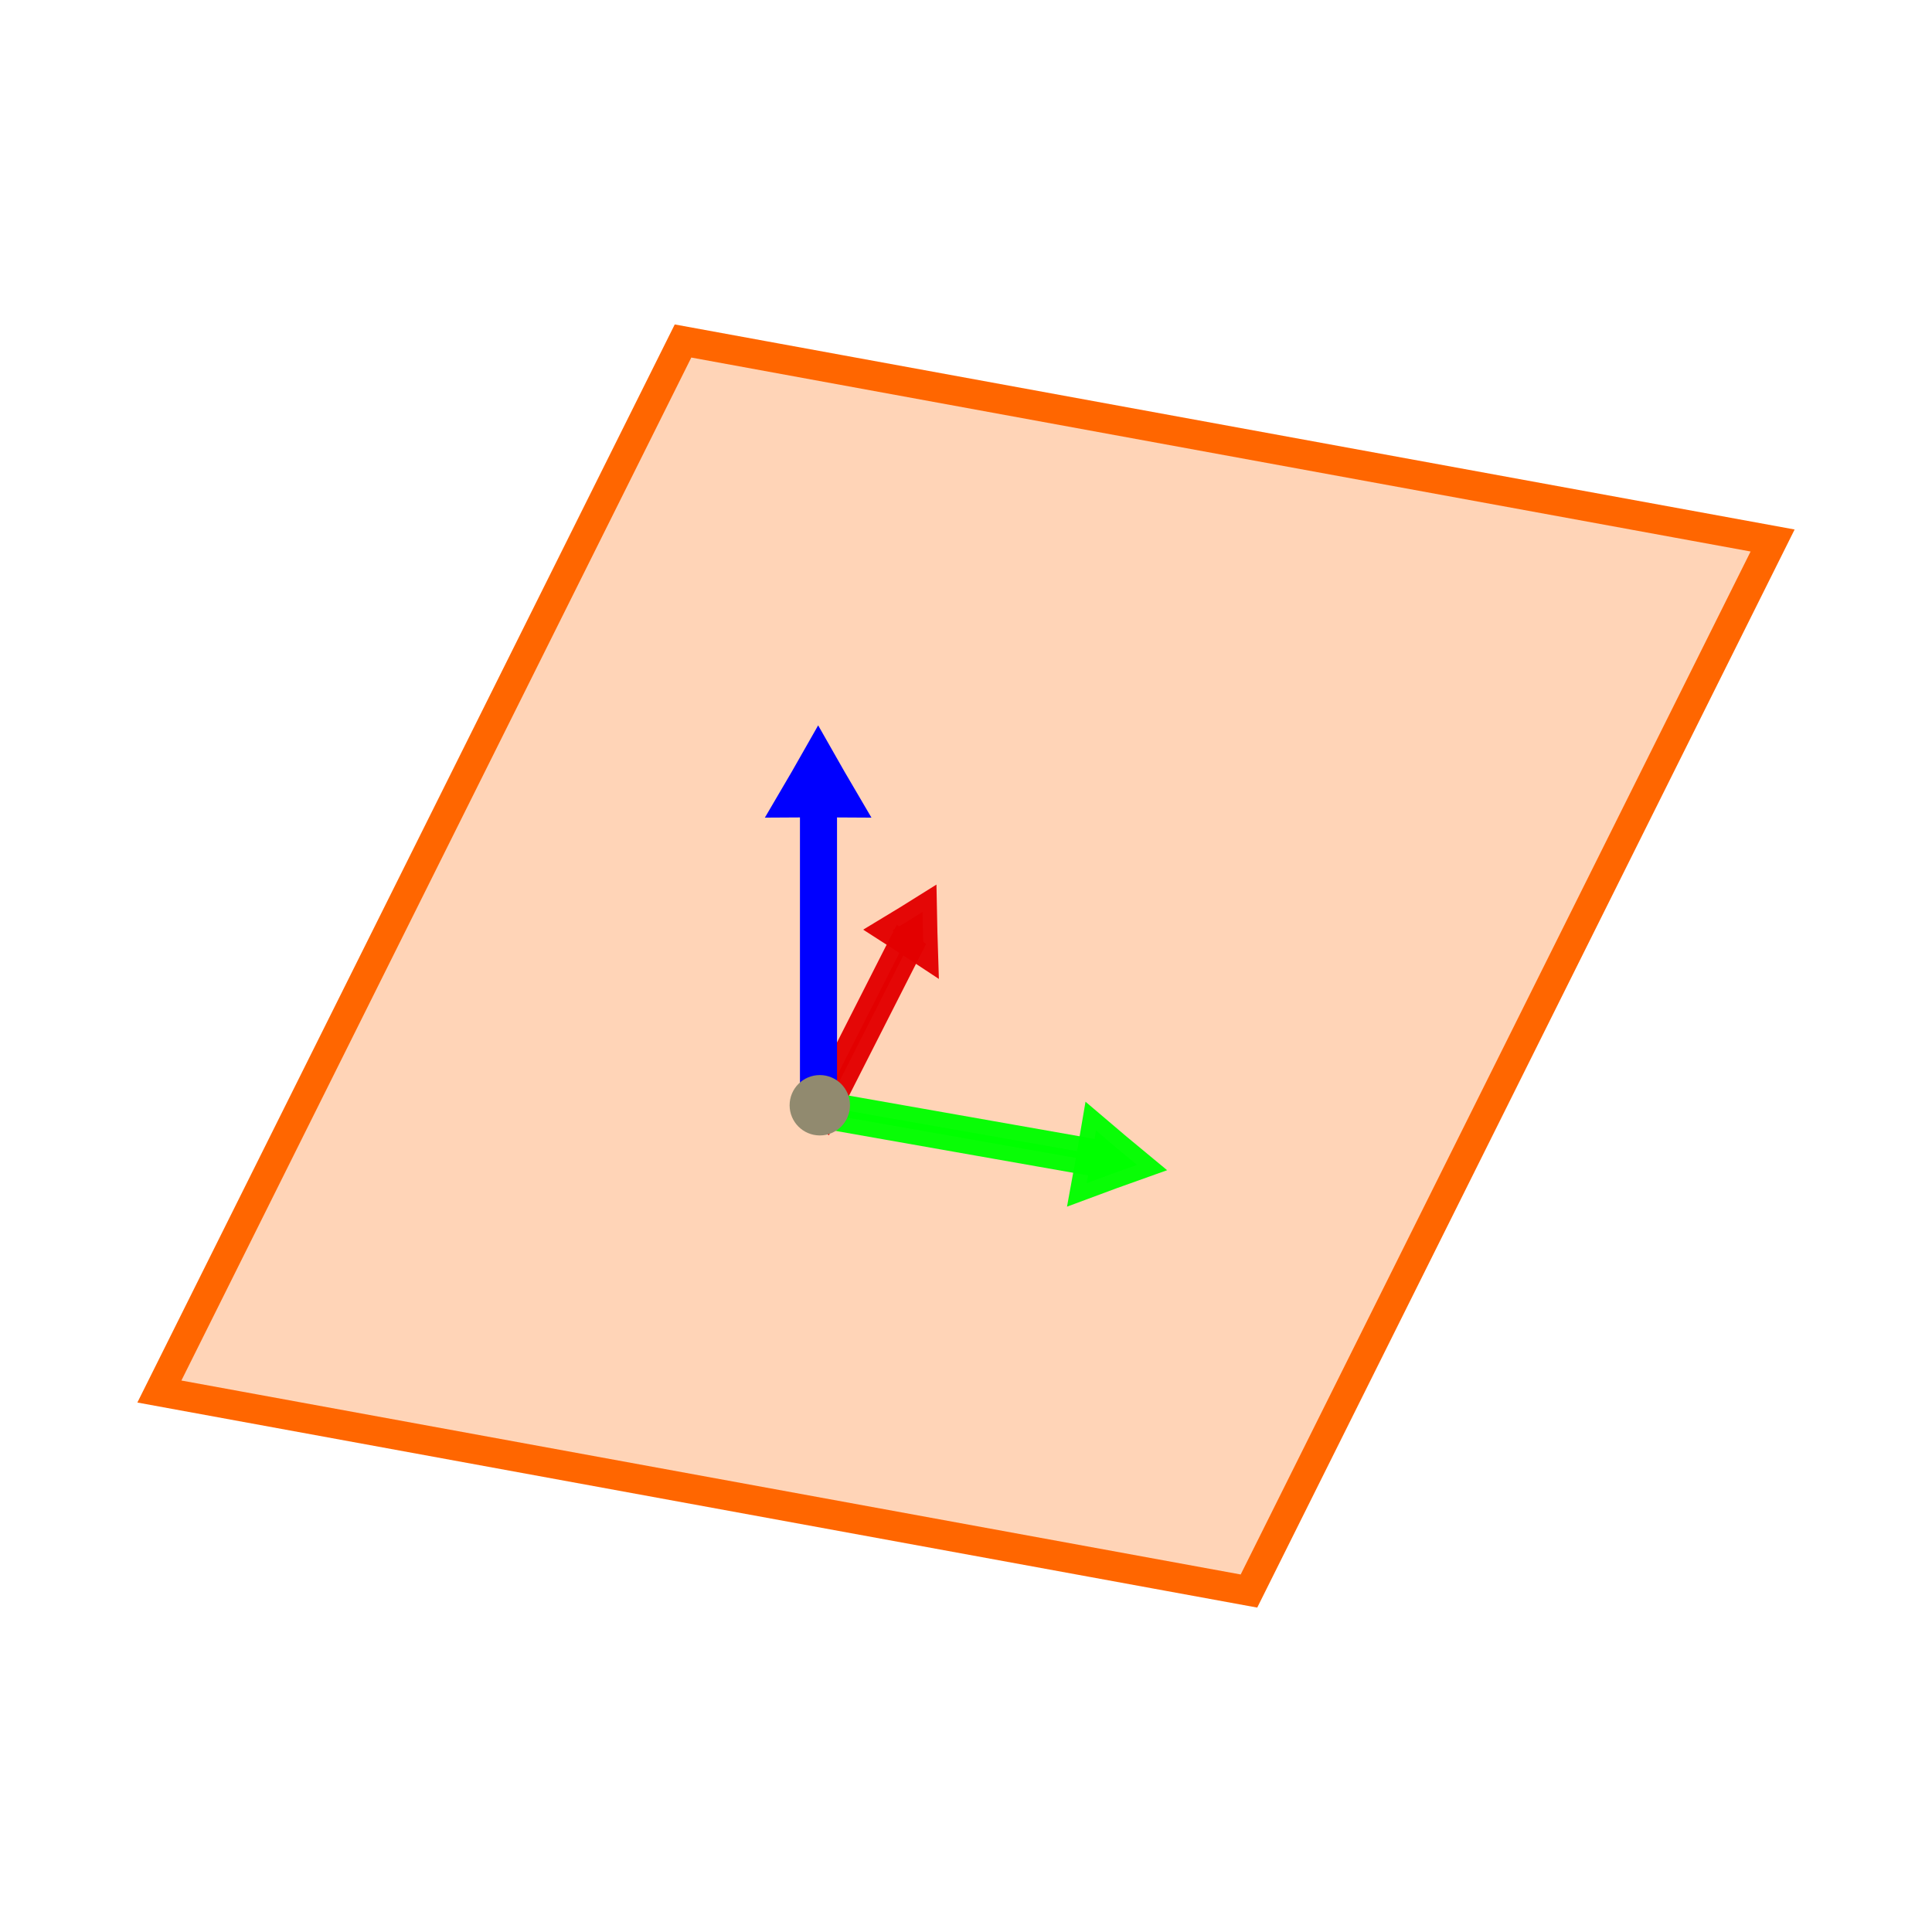
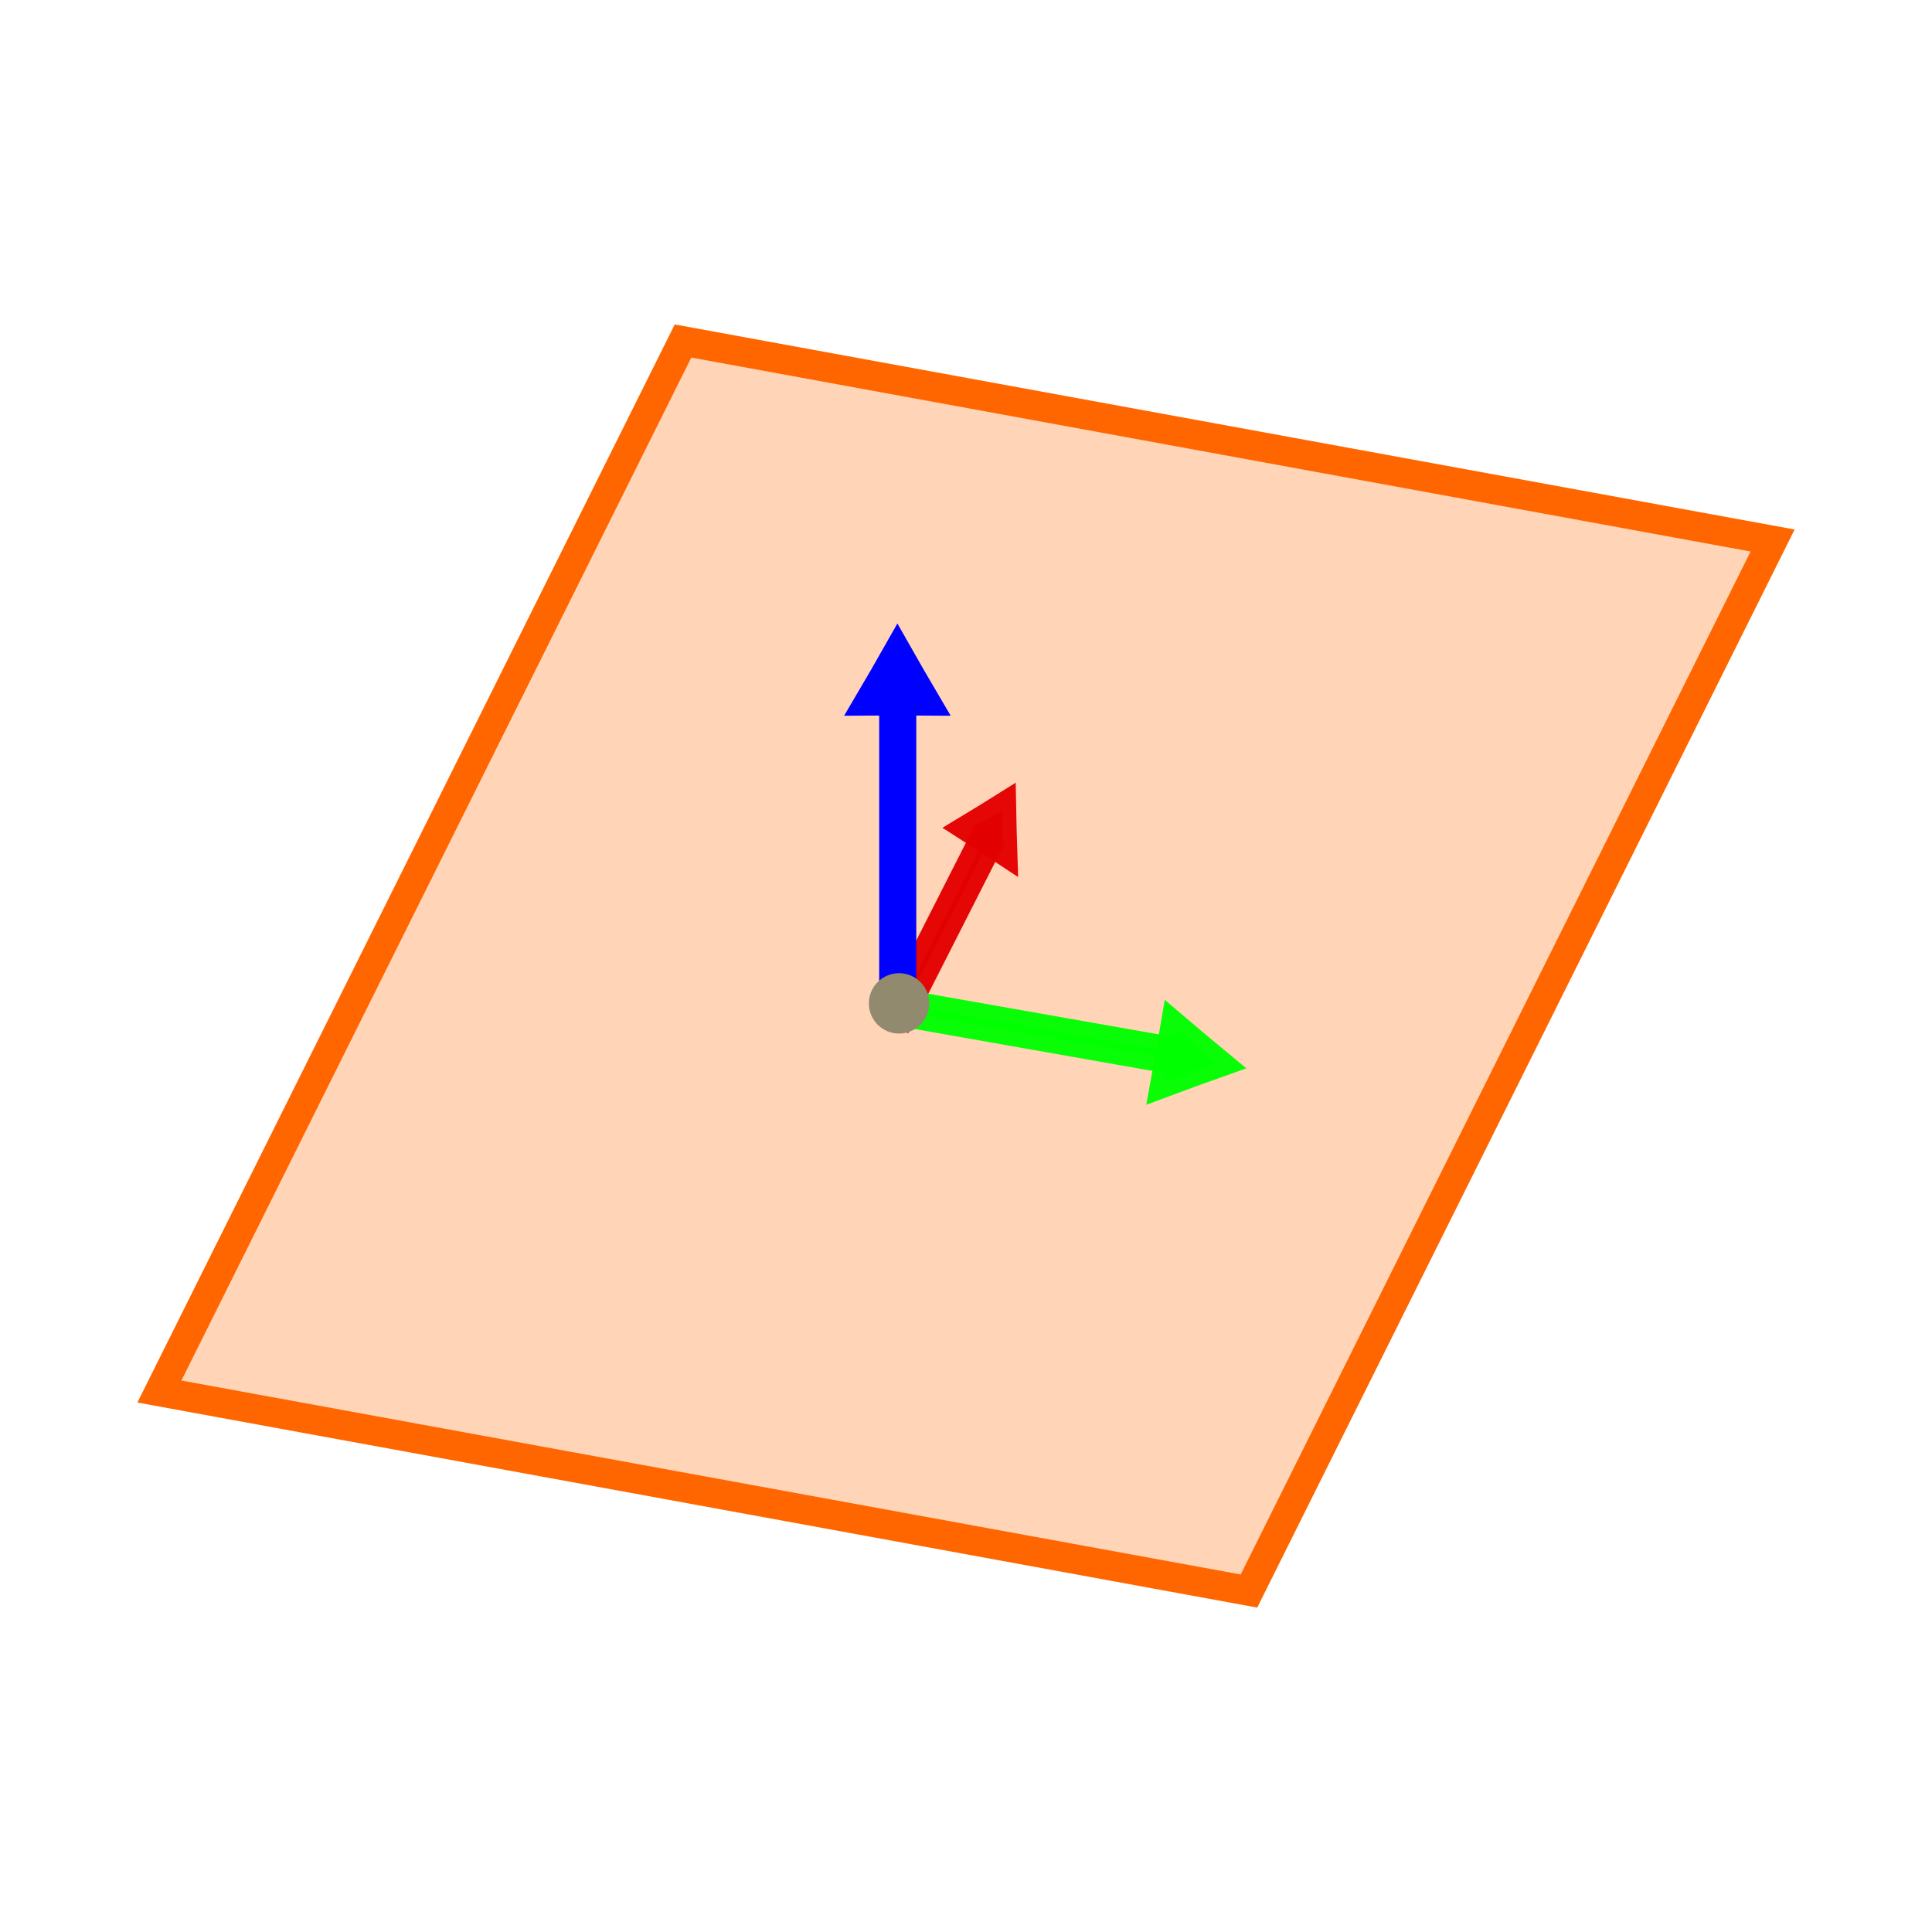
- <svg xmlns="http://www.w3.org/2000/svg" xmlns:ns1="http://www.openswatchbook.org/uri/2009/osb" width="64" height="64" id="svg4700" version="1.1" viewBox="0 0 64 64">
+ <svg xmlns="http://www.w3.org/2000/svg" xmlns:ns1="http://www.openswatchbook.org/uri/2009/osb" viewBox="0 0 64 64" version="1.1" id="svg4700" height="64" width="64">
  <defs id="defs4702">
-     <linearGradient id="linearGradient5579" ns1:paint="gradient">
-       <stop style="stop-color:#918a6f;stop-opacity:1;" offset="0" id="stop5581" />
-       <stop style="stop-color:#918a6f;stop-opacity:0;" offset="1" id="stop5583" />
+     <linearGradient ns1:paint="gradient" id="linearGradient5579">
+       <stop id="stop5581" offset="0" style="stop-color:#918a6f;stop-opacity:1;" />
+       <stop id="stop5583" offset="1" style="stop-color:#918a6f;stop-opacity:0;" />
    </linearGradient>
  </defs>
  <g id="layer2">
-     <rect style="display:inline;opacity:1;fill:#ff6600;fill-opacity:0.284;stroke:#ff6600;stroke-width:1.02;stroke-linejoin:miter;stroke-opacity:1" id="rect4138" width="36.694" height="38.884" x="26.324" y="7.324" transform="matrix(0.9836472,0.1801058,-0.4461118,0.8949772,0,0)" />
+     <rect transform="matrix(0.9836472,0.1801058,-0.4461118,0.8949772,0,0)" y="7.324" x="26.324" height="38.884" width="36.694" id="rect4138" style="display:inline;opacity:1;fill:#ff6600;fill-opacity:0.284;stroke:#ff6600;stroke-width:1.02;stroke-linejoin:miter;stroke-opacity:1" />
  </g>
  <g id="layer5" />
-   <g id="layer4" style="display:inline" />
+   <g style="display:inline" id="layer4" />
  <g id="layer1">
-     <g id="g5601" transform="matrix(0.582356,0.3792311,-0.3147195,0.6196018,19.57375,5.178374)" style="fill:#e40000;fill-opacity:0.961;stroke:#e40000;stroke-opacity:0.961">
-       <rect style="opacity:1;fill:#e40000;fill-opacity:0.961;stroke:#e40000;stroke-width:1.443;stroke-linejoin:miter;stroke-opacity:0.961" id="rect5603" width="0.228" height="8.79" x="30.48" y="23.589" />
-       <path style="opacity:1;fill:#e40000;fill-opacity:0.961;stroke:#e40000;stroke-width:1.443;stroke-linejoin:miter;stroke-opacity:0.961" id="path5605" d="m 30.583,21.675 0.44,0.773 0.45,0.768 -0.89,-0.005 -0.89,0.005 0.45,-0.768 z" />
+     <g style="fill:#e40000;fill-opacity:0.961;stroke:#e40000;stroke-opacity:0.961" transform="matrix(0.582356,0.3792311,-0.3147195,0.6196018,22.19875,1.803374)" id="g5601">
+       <rect y="23.589" x="30.48" height="8.79" width="0.228" id="rect5603" style="opacity:1;fill:#e40000;fill-opacity:0.961;stroke:#e40000;stroke-width:1.443;stroke-linejoin:miter;stroke-opacity:0.961" />
+       <path d="m 30.583,21.675 0.44,0.773 0.45,0.768 -0.89,-0.005 -0.89,0.005 0.45,-0.768 z" id="path5605" style="opacity:1;fill:#e40000;fill-opacity:0.961;stroke:#e40000;stroke-width:1.443;stroke-linejoin:miter;stroke-opacity:0.961" />
    </g>
-     <g id="g5597" transform="translate(-3.480434,3.364144)">
-       <rect y="23.589" x="30.48" height="8.79" width="0.228" id="rect5589" style="opacity:1;fill:#0000ff;fill-opacity:1;stroke:#0000ff;stroke-linejoin:miter;stroke-opacity:1" />
-       <path d="m 30.583,21.675 0.44,0.773 0.45,0.768 -0.89,-0.005 -0.89,0.005 0.45,-0.768 z" id="path5595" style="opacity:1;fill:#0000ff;fill-opacity:1;stroke:#0000ff;stroke-linejoin:miter;stroke-opacity:1" />
+     <g transform="translate(-0.8554339,-0.0108558)" id="g5597">
+       <rect style="opacity:1;fill:#0000ff;fill-opacity:1;stroke:#0000ff;stroke-linejoin:miter;stroke-opacity:1" id="rect5589" width="0.228" height="8.79" x="30.48" y="23.589" />
+       <path style="opacity:1;fill:#0000ff;fill-opacity:1;stroke:#0000ff;stroke-linejoin:miter;stroke-opacity:1" id="path5595" d="m 30.583,21.675 0.44,0.773 0.45,0.768 -0.89,-0.005 -0.89,0.005 0.45,-0.768 z" />
    </g>
-     <g id="g4172">
-       <path transform="matrix(-0.1736482,0.9848077,-0.9848077,-0.1736482,64.32367,12.23466)" style="opacity:1;fill:#00ff00;fill-opacity:1;stroke:#00ff00;stroke-linejoin:miter;stroke-opacity:0.961" id="path5614" d="m 30.583,21.675 0.44,0.773 0.45,0.768 -0.89,-0.005 -0.89,0.005 0.45,-0.768 z" />
-       <rect y="-41.882" x="31.359" height="8.79" width="0.228" id="rect5612" style="opacity:1;fill:#00ff00;fill-opacity:1;stroke:#00ff00;stroke-linejoin:miter;stroke-opacity:0.961" transform="matrix(-0.1736482,0.9848077,-0.9848077,-0.1736482,0,0)" />
+     <g transform="translate(2.625,-3.375)" id="g4172">
+       <path d="m 30.583,21.675 0.44,0.773 0.45,0.768 -0.89,-0.005 -0.89,0.005 0.45,-0.768 z" id="path5614" style="opacity:1;fill:#00ff00;fill-opacity:1;stroke:#00ff00;stroke-linejoin:miter;stroke-opacity:0.961" transform="rotate(100,27.02879,33.10432)" />
+       <rect transform="rotate(100)" style="opacity:1;fill:#00ff00;fill-opacity:1;stroke:#00ff00;stroke-linejoin:miter;stroke-opacity:0.961" id="rect5612" width="0.228" height="8.79" x="31.359" y="-41.882" />
    </g>
-     <circle style="display:inline;opacity:1;fill:#918a6f;fill-opacity:1;stroke:#918a6f;stroke-width:1;stroke-linejoin:miter;stroke-opacity:1" id="path4140" cx="27.157" cy="36.613" r="0.5" />
+     <circle r="0.5" cy="33.238" cx="29.782" id="path4140" style="display:inline;opacity:1;fill:#918a6f;fill-opacity:1;stroke:#918a6f;stroke-width:1;stroke-linejoin:miter;stroke-opacity:1" />
  </g>
</svg>
